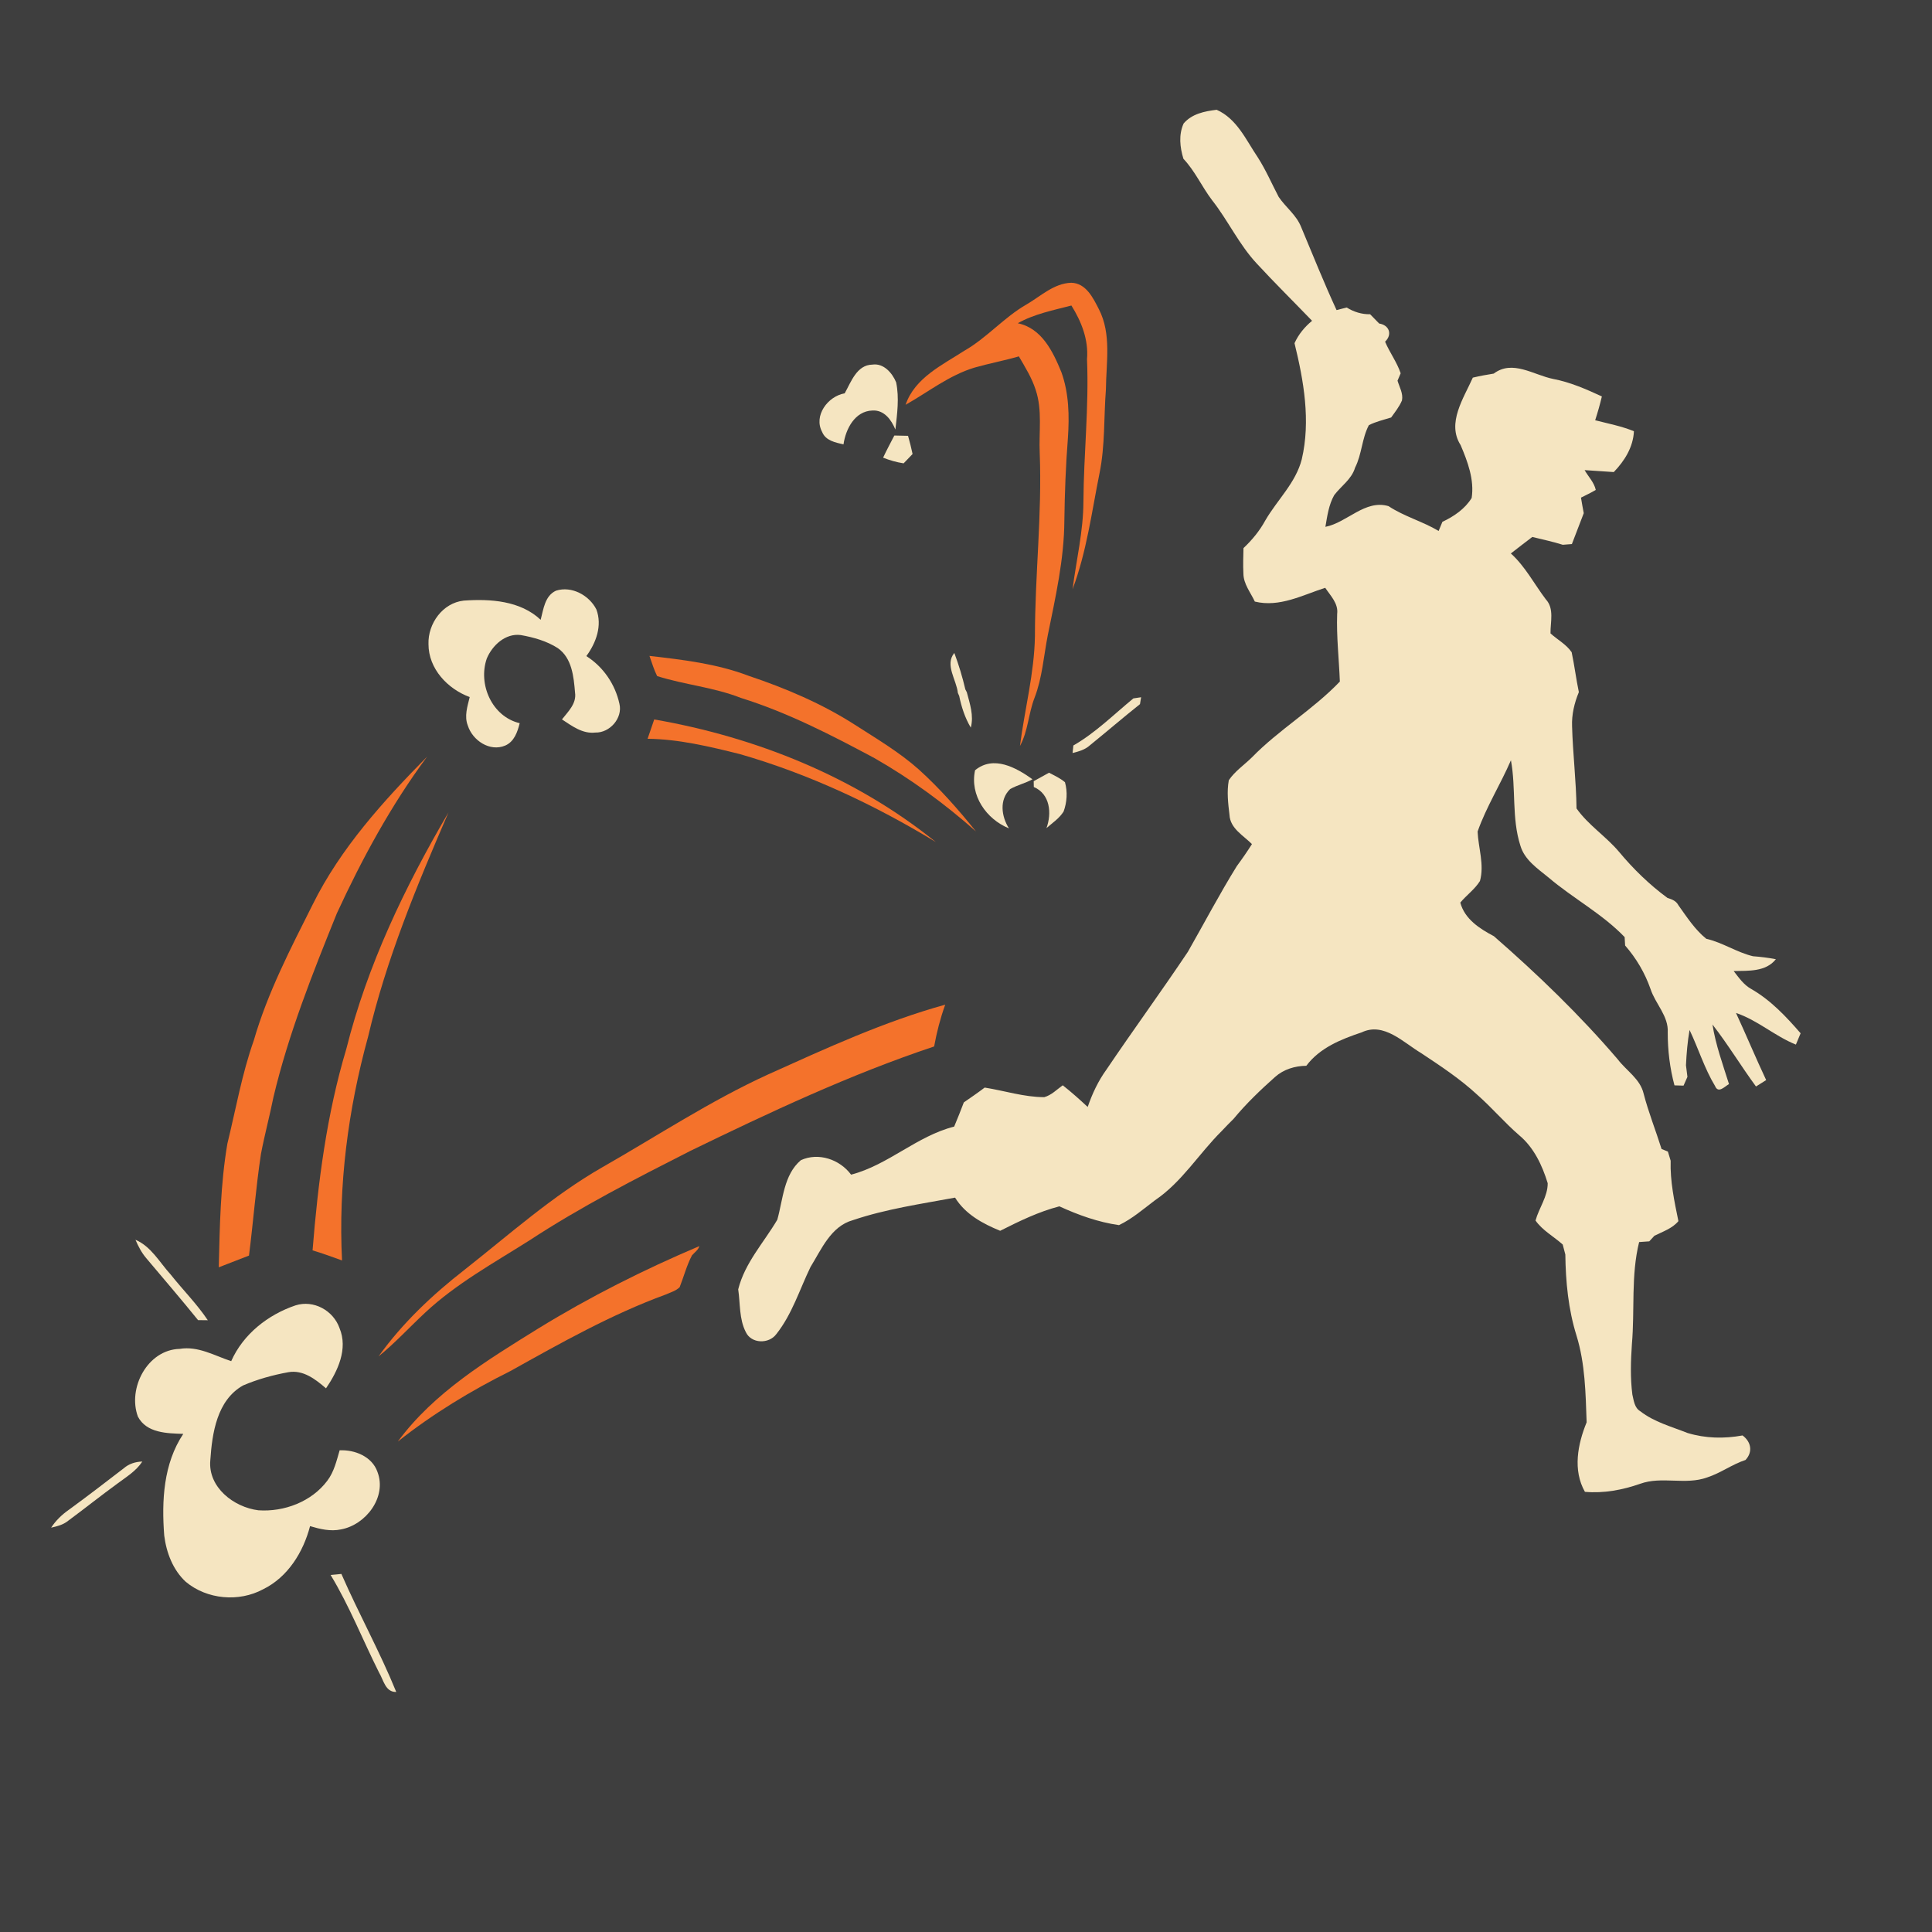
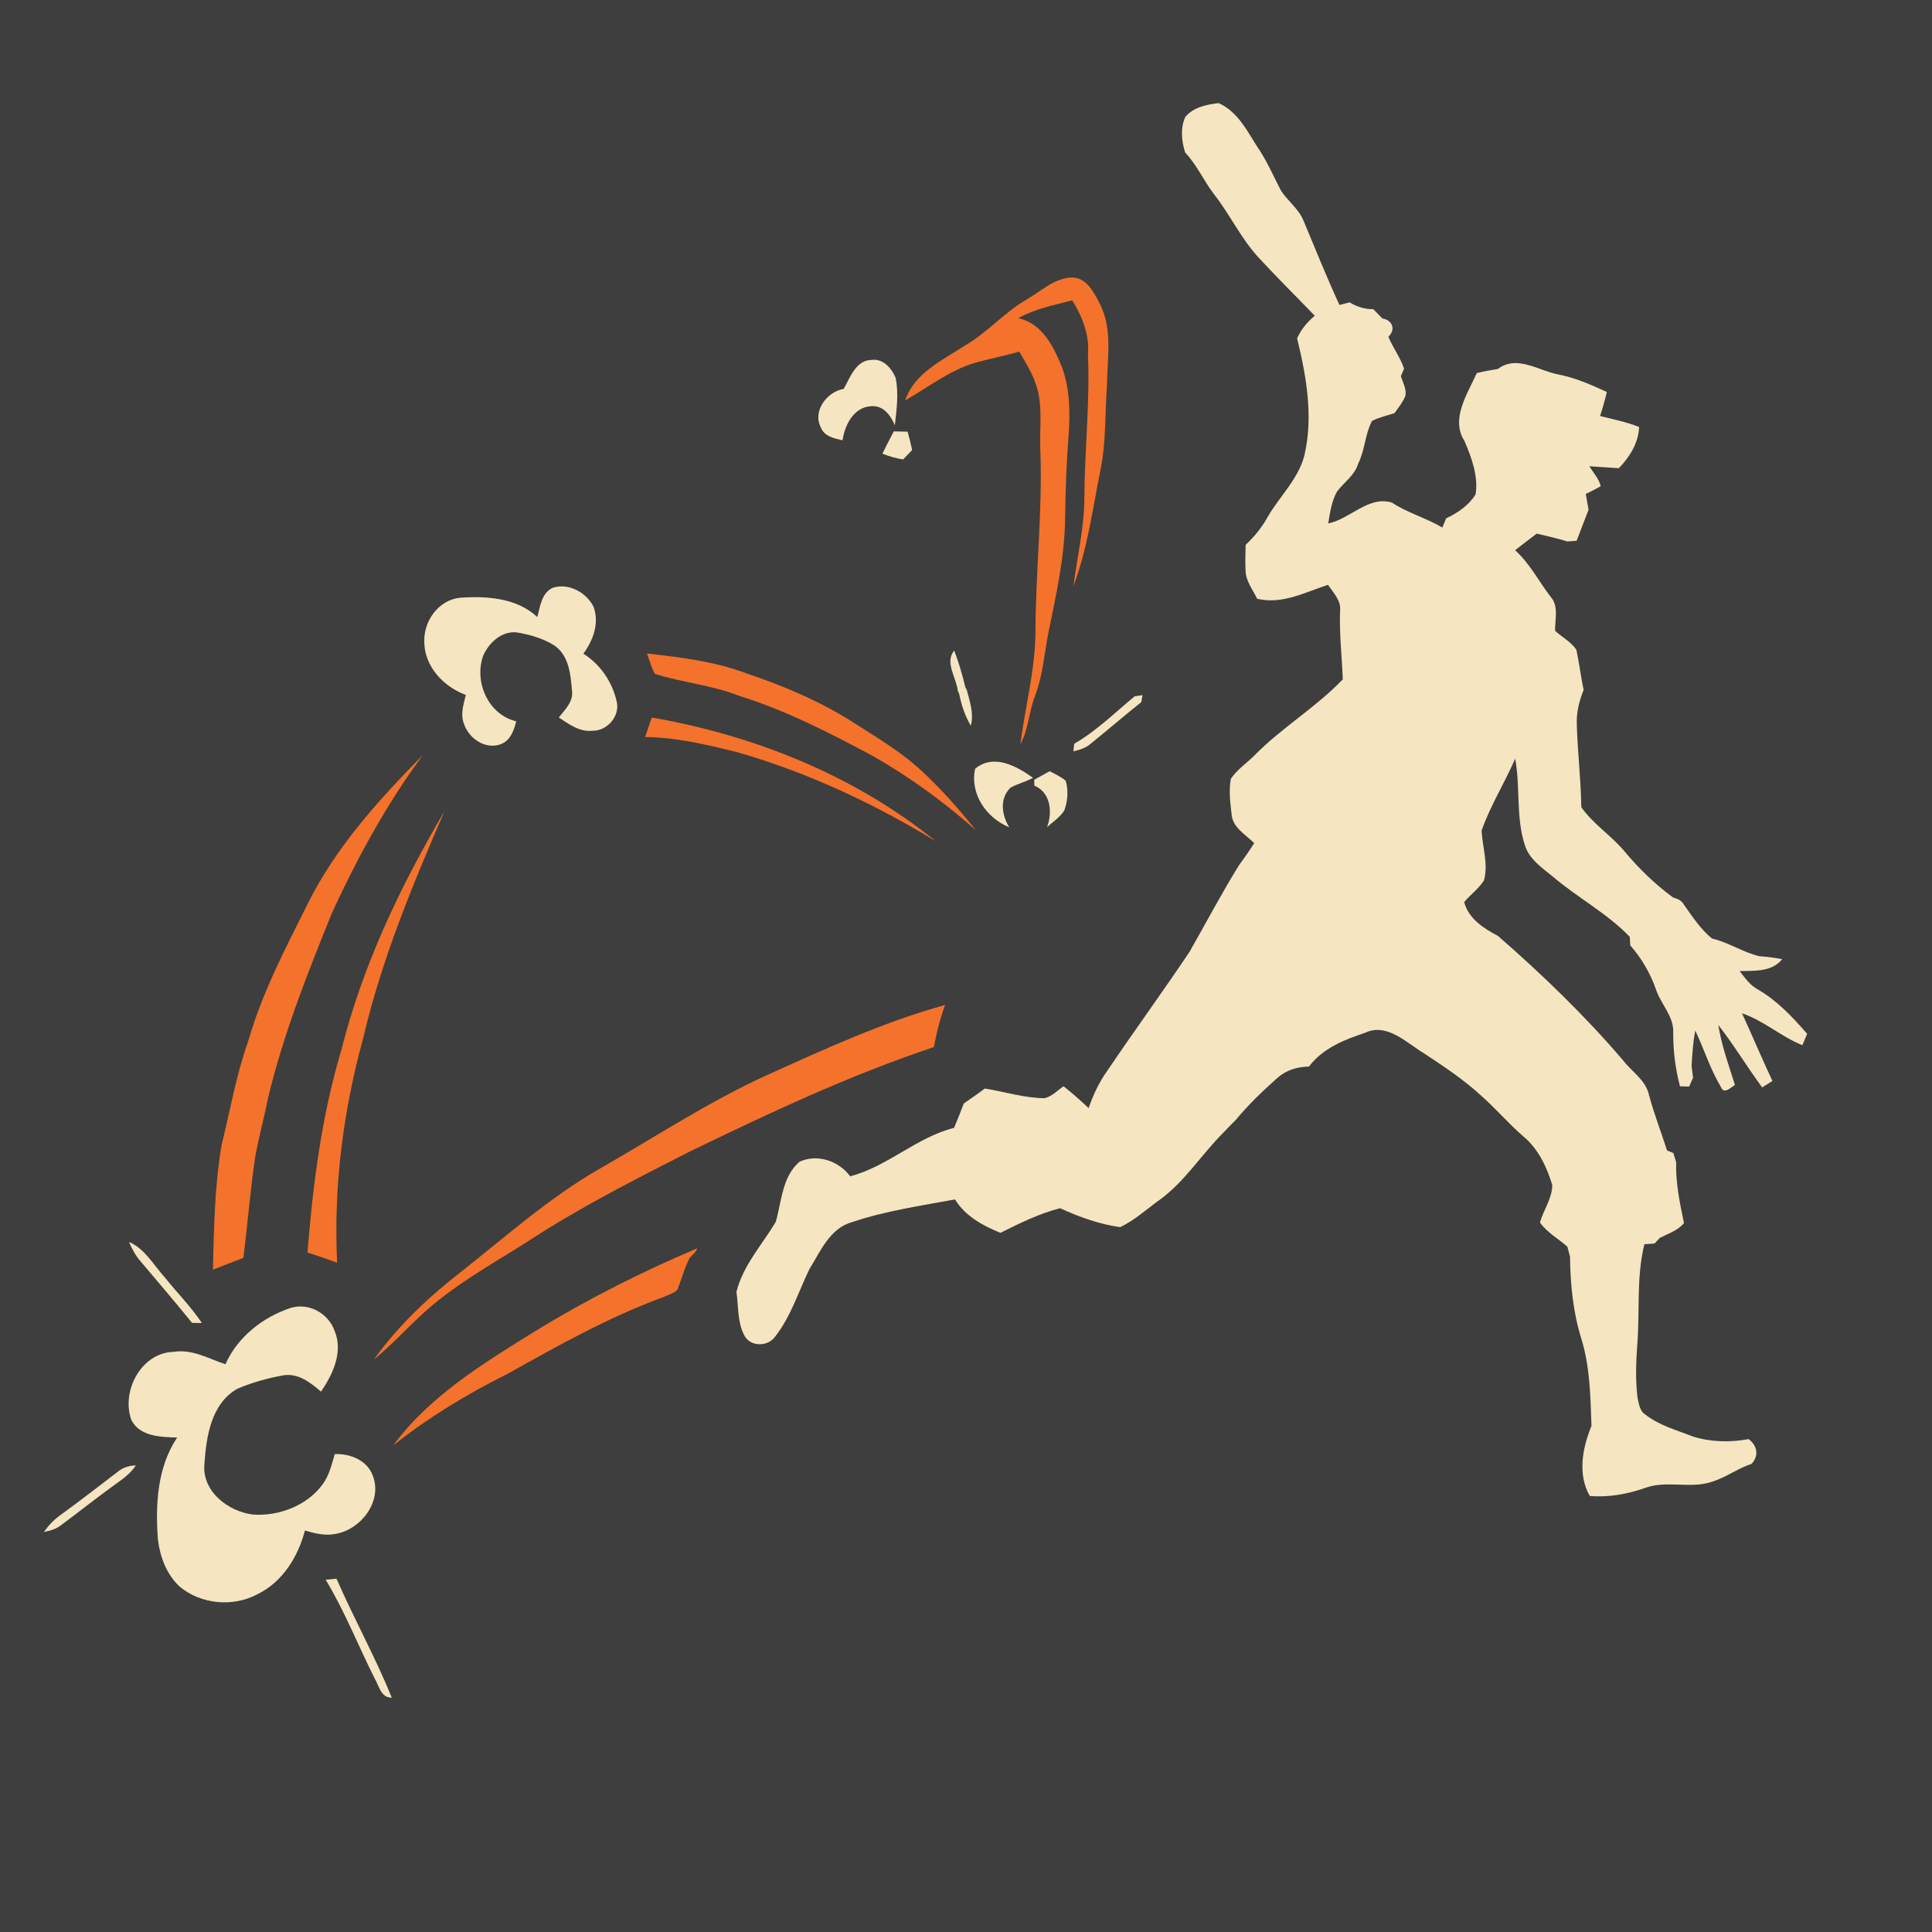
- <svg xmlns="http://www.w3.org/2000/svg" width="516pt" height="516pt" viewBox="0 0 516 516" version="1.1">
-   <path fill="#3e3e3e" opacity="1.00" d=" M 0.00 0.00 L 516.00 0.00 L 516.00 516.00 L 0.00 516.00 L 0.00 0.00 Z" />
-   <path fill="#f5e5c1" opacity="1.00" d=" M 316.12 32.98 C 318.37 30.37 321.70 29.72 324.95 29.32 C 330.39 31.75 332.78 37.37 335.92 42.01 C 338.08 45.38 339.66 49.06 341.51 52.59 C 343.38 55.37 346.26 57.43 347.51 60.64 C 350.62 68.05 353.60 75.52 356.97 82.82 C 357.86 82.59 358.76 82.36 359.67 82.13 C 361.57 83.30 363.68 83.97 365.93 83.93 C 366.73 84.75 367.54 85.58 368.35 86.41 C 371.03 86.82 371.95 89.32 369.93 91.26 C 371.15 94.15 373.10 96.73 374.09 99.70 C 373.88 100.19 373.46 101.18 373.25 101.67 C 373.76 103.38 374.81 105.10 374.44 106.95 C 373.74 108.62 372.59 110.04 371.55 111.50 C 369.55 112.13 367.48 112.60 365.60 113.55 C 363.72 117.10 363.74 121.32 361.91 124.91 C 361.00 128.00 358.20 129.79 356.34 132.24 C 354.88 134.83 354.48 137.82 353.99 140.71 C 359.82 139.56 364.58 133.33 370.85 135.18 C 375.03 137.95 379.94 139.24 384.23 141.81 C 384.48 141.20 384.99 139.98 385.24 139.37 C 388.30 137.93 391.24 135.94 393.05 133.01 C 393.81 128.16 391.98 123.28 390.10 118.87 C 386.34 112.99 390.93 106.34 393.36 100.86 C 395.21 100.42 397.07 100.07 398.95 99.78 C 403.96 96.00 409.58 100.14 414.78 101.20 C 419.35 102.06 423.63 103.94 427.83 105.88 C 427.32 108.02 426.72 110.14 426.04 112.24 C 429.51 113.14 433.05 113.80 436.39 115.17 C 436.19 119.43 433.89 123.09 431.01 126.08 C 428.41 125.89 425.81 125.75 423.22 125.56 C 424.21 127.31 425.76 128.82 426.20 130.85 C 424.92 131.61 423.57 132.24 422.25 132.91 C 422.48 134.29 422.72 135.68 422.99 137.06 C 421.93 139.80 420.89 142.56 419.82 145.31 C 419.00 145.36 418.18 145.43 417.38 145.50 C 414.71 144.65 411.96 144.09 409.25 143.41 C 407.35 144.89 405.40 146.31 403.52 147.82 C 407.38 151.30 409.75 155.97 412.86 160.07 C 415.17 162.55 414.06 166.15 414.11 169.17 C 415.97 170.86 418.33 172.09 419.76 174.20 C 420.51 177.73 420.94 181.32 421.68 184.85 C 420.49 187.74 419.75 190.81 419.87 193.96 C 420.07 201.29 420.97 208.58 421.06 215.92 C 424.20 220.37 428.92 223.36 432.42 227.51 C 436.24 232.10 440.55 236.30 445.38 239.84 C 446.51 240.17 447.65 240.60 448.24 241.73 C 450.51 244.90 452.64 248.24 455.71 250.73 C 460.06 251.72 463.82 254.34 468.18 255.39 C 470.23 255.55 472.27 255.79 474.30 256.19 C 471.59 259.61 466.93 259.25 463.03 259.35 C 464.40 261.10 465.70 263.02 467.69 264.12 C 472.88 267.08 477.03 271.50 480.91 275.97 C 480.48 276.97 480.06 277.98 479.65 278.99 C 474.01 276.73 469.44 272.48 463.65 270.54 C 466.40 276.48 468.92 282.54 471.71 288.47 C 470.80 289.03 469.90 289.61 468.99 290.18 C 465.00 284.75 461.52 278.96 457.37 273.63 C 458.22 279.08 460.13 284.28 461.78 289.53 C 460.61 290.21 458.91 292.14 458.06 290.06 C 455.22 285.36 453.61 280.03 451.25 275.09 C 450.70 278.20 450.44 281.35 450.29 284.51 C 450.42 285.54 450.55 286.58 450.68 287.61 C 450.42 288.20 449.90 289.37 449.64 289.95 C 449.04 289.93 447.83 289.90 447.22 289.88 C 445.98 285.27 445.41 280.51 445.42 275.74 C 445.67 271.37 442.12 268.11 440.83 264.16 C 439.33 259.87 437.03 255.95 434.04 252.53 C 434.01 251.97 433.94 250.85 433.91 250.28 C 427.89 244.01 420.12 239.94 413.55 234.34 C 410.64 231.96 407.19 229.67 406.07 225.87 C 403.69 218.49 404.94 210.59 403.54 203.05 C 400.76 209.49 396.97 215.47 394.64 222.09 C 394.83 226.49 396.48 230.92 395.27 235.30 C 393.88 237.54 391.67 239.07 390.02 241.07 C 391.20 245.49 395.20 248.04 398.99 250.04 C 410.71 260.26 421.95 271.10 432.07 282.93 C 434.38 285.97 438.06 288.15 438.98 292.08 C 440.28 297.10 442.22 301.92 443.77 306.87 C 444.19 307.04 445.04 307.38 445.46 307.56 C 445.64 308.17 446.02 309.39 446.20 310.00 C 446.03 315.48 447.18 320.81 448.27 326.14 C 446.63 328.12 444.07 328.93 441.85 330.06 C 441.51 330.43 440.83 331.17 440.49 331.54 C 439.82 331.59 438.46 331.68 437.78 331.73 C 435.57 340.66 436.64 349.90 435.85 358.98 C 435.55 363.46 435.40 367.98 435.97 372.45 C 436.35 374.03 436.52 375.99 438.07 376.90 C 441.77 379.80 446.40 381.01 450.70 382.72 C 455.49 384.18 460.49 384.28 465.40 383.38 C 467.68 385.06 468.22 387.77 466.19 389.93 C 462.61 391.10 459.55 393.43 455.96 394.59 C 450.19 396.70 443.84 394.20 438.06 396.29 C 433.32 397.95 428.33 398.88 423.30 398.44 C 420.02 392.65 421.37 385.71 423.76 379.87 C 423.49 372.12 423.37 364.21 421.06 356.73 C 418.87 349.73 418.16 342.35 418.07 335.05 C 417.89 334.38 417.54 333.06 417.37 332.39 C 414.98 330.24 411.96 328.63 410.11 325.98 C 411.03 322.62 413.39 319.55 413.36 316.01 C 411.90 311.23 409.66 306.46 405.74 303.20 C 401.82 299.81 398.47 295.84 394.58 292.42 C 389.99 288.16 384.74 284.70 379.54 281.25 C 374.81 278.44 369.60 272.91 363.69 275.72 C 358.16 277.58 352.52 279.82 348.89 284.65 C 345.83 284.69 342.84 285.59 340.53 287.65 C 336.61 291.14 332.80 294.79 329.45 298.84 C 328.37 299.90 327.32 300.98 326.29 302.08 C 320.22 308.10 315.67 315.70 308.50 320.55 C 305.38 322.90 302.41 325.51 298.86 327.21 C 293.32 326.42 288.01 324.52 282.94 322.19 C 277.38 323.63 272.23 326.15 267.13 328.72 C 262.44 326.81 257.82 324.30 255.08 319.86 C 245.93 321.56 236.64 322.89 227.79 325.88 C 221.92 327.51 219.41 333.64 216.48 338.37 C 213.55 344.41 211.56 351.01 207.33 356.33 C 205.35 359.00 200.64 358.92 199.18 355.75 C 197.39 352.26 197.72 348.14 197.16 344.36 C 198.94 337.27 203.98 331.90 207.60 325.77 C 209.13 320.36 209.31 313.74 213.90 309.86 C 218.60 307.71 224.29 309.65 227.31 313.73 C 237.27 311.13 244.85 303.42 254.84 300.89 C 255.74 298.75 256.60 296.59 257.42 294.43 C 259.29 293.13 261.18 291.85 262.99 290.47 C 268.29 291.31 273.49 293.02 278.90 293.03 C 280.83 292.50 282.26 290.98 283.84 289.86 C 286.15 291.68 288.35 293.64 290.50 295.65 C 291.72 292.10 293.32 288.69 295.53 285.64 C 302.66 275.08 310.17 264.80 317.26 254.21 C 321.62 246.57 325.71 238.77 330.35 231.29 C 331.76 229.39 333.11 227.44 334.37 225.44 C 332.08 223.13 328.54 221.27 328.37 217.62 C 328.00 214.57 327.63 211.43 328.19 208.38 C 329.82 205.98 332.26 204.33 334.31 202.33 C 341.56 194.88 350.66 189.56 357.85 182.03 C 357.62 176.00 356.92 170.01 357.13 163.97 C 357.49 161.18 355.36 159.12 353.94 156.99 C 347.84 158.95 341.75 162.28 335.14 160.67 C 334.01 158.23 332.10 155.97 332.09 153.16 C 331.97 150.90 332.06 148.64 332.11 146.39 C 334.41 144.22 336.44 141.76 337.95 138.98 C 341.13 133.50 346.08 128.96 347.68 122.66 C 350.08 112.40 348.21 101.72 345.74 91.66 C 346.80 89.31 348.44 87.32 350.43 85.68 C 345.51 80.57 340.46 75.59 335.65 70.38 C 330.90 65.29 327.99 58.88 323.71 53.45 C 321.00 49.88 319.17 45.69 316.07 42.41 C 315.13 39.31 314.76 36.02 316.12 32.98 Z" />
-   <path fill="#f4722b" opacity="1.00" d=" M 274.17 81.31 C 277.96 79.11 281.47 75.67 286.10 75.52 C 290.05 75.60 291.95 79.57 293.50 82.60 C 296.90 89.21 295.43 96.86 295.37 103.98 C 294.79 111.45 295.17 119.02 293.66 126.40 C 291.57 136.79 290.22 147.39 286.46 157.37 C 287.46 149.60 289.33 141.91 289.36 134.04 C 289.44 121.32 290.86 108.66 290.32 95.93 C 290.76 90.78 288.84 85.89 286.15 81.60 C 281.28 82.87 276.26 83.84 271.82 86.33 C 278.25 87.66 281.23 93.91 283.48 99.41 C 285.50 105.01 285.62 111.09 285.22 116.97 C 284.64 124.30 284.37 131.65 284.27 139.00 C 284.22 149.40 281.88 159.59 279.83 169.72 C 278.74 175.29 278.37 181.03 276.31 186.36 C 274.67 190.56 274.60 195.24 272.41 199.24 C 273.66 189.45 276.25 179.81 276.41 169.89 C 276.42 153.59 278.33 137.33 277.69 121.02 C 277.43 115.39 278.44 109.57 276.61 104.12 C 275.59 100.92 273.79 98.06 272.12 95.18 C 268.20 96.32 264.19 97.06 260.27 98.18 C 253.51 100.22 247.93 104.69 241.87 108.11 C 244.30 100.92 251.67 97.49 257.60 93.65 C 263.62 90.20 268.15 84.76 274.17 81.31 Z" />
-   <path fill="#f5e5c1" opacity="1.00" d=" M 225.60 105.05 C 227.31 102.01 228.82 97.45 233.00 97.38 C 236.00 96.94 238.31 99.61 239.34 102.11 C 240.21 106.27 239.61 110.55 239.14 114.72 C 238.07 112.13 236.15 109.44 232.99 109.64 C 228.30 109.80 225.87 114.59 225.28 118.69 C 223.11 118.18 220.52 117.70 219.58 115.37 C 217.22 111.02 221.11 105.82 225.60 105.05 Z" />
-   <path fill="#f5e5c1" opacity="1.00" d=" M 238.86 116.32 C 240.08 116.34 241.30 116.37 242.52 116.40 C 242.98 118.01 243.39 119.63 243.73 121.26 C 242.93 122.09 242.13 122.91 241.34 123.75 C 239.45 123.46 237.62 122.94 235.86 122.23 C 236.80 120.23 237.85 118.28 238.86 116.32 Z" />
-   <path fill="#f5e5c1" opacity="1.00" d=" M 148.50 157.76 C 152.67 156.42 157.38 158.99 159.28 162.77 C 160.90 167.09 159.20 171.70 156.60 175.23 C 161.12 178.09 164.31 182.76 165.44 187.98 C 166.35 191.80 162.86 195.76 159.00 195.65 C 155.59 196.05 152.76 193.89 150.09 192.14 C 151.73 190.05 154.03 187.90 153.58 184.96 C 153.23 180.74 152.77 175.76 148.99 173.11 C 146.02 171.20 142.52 170.22 139.08 169.61 C 135.00 169.08 131.49 172.35 130.01 175.88 C 127.62 182.78 131.41 191.40 138.80 193.15 C 138.21 195.50 137.34 198.09 134.92 199.13 C 130.83 200.86 126.21 197.76 124.95 193.80 C 123.95 191.29 124.85 188.65 125.45 186.17 C 119.53 183.99 114.43 178.60 114.44 172.01 C 114.27 166.55 118.23 161.02 123.86 160.41 C 130.91 159.91 138.97 160.41 144.40 165.54 C 145.15 162.73 145.50 159.13 148.50 157.76 Z" />
-   <path fill="#f5e5c1" opacity="1.00" d=" M 255.83 185.08 C 255.47 181.57 252.27 177.56 254.88 174.39 C 256.07 177.56 257.05 180.81 257.82 184.11 L 258.22 184.89 C 259.03 187.96 260.13 191.12 259.28 194.33 C 257.72 191.72 256.79 188.82 256.18 185.86 L 255.83 185.08 Z" />
-   <path fill="#f4722b" opacity="1.00" d=" M 173.46 175.18 C 182.37 176.20 191.42 177.26 199.87 180.47 C 209.81 183.80 219.54 187.93 228.38 193.61 C 234.22 197.36 240.24 200.92 245.44 205.55 C 250.99 210.58 255.96 216.21 260.65 222.05 C 252.30 214.65 243.26 208.03 233.57 202.49 C 222.05 196.32 210.37 190.30 197.85 186.39 C 190.65 183.56 182.85 182.89 175.51 180.57 C 174.65 178.85 174.10 176.99 173.46 175.18 Z" />
-   <path fill="#f5e5c1" opacity="1.00" d=" M 302.70 186.53 C 303.22 186.45 304.25 186.30 304.77 186.22 C 304.70 186.68 304.55 187.60 304.47 188.06 C 299.94 191.66 295.56 195.44 291.06 199.08 C 289.78 200.25 288.10 200.70 286.46 201.12 C 286.52 200.62 286.63 199.61 286.68 199.10 C 292.59 195.71 297.46 190.84 302.70 186.53 Z" />
-   <path fill="#f4722b" opacity="1.00" d=" M 174.73 192.15 C 201.90 196.87 228.39 207.48 249.95 224.90 C 233.58 214.94 216.07 206.73 197.63 201.41 C 189.54 199.40 181.35 197.41 172.96 197.31 C 173.54 195.58 174.13 193.86 174.73 192.15 Z" />
-   <path fill="#f4722b" opacity="1.00" d=" M 83.52 241.56 C 90.97 226.52 102.39 213.95 114.06 202.10 C 104.46 215.06 96.73 229.29 89.98 243.91 C 83.49 259.96 77.05 276.12 73.04 293.00 C 72.02 298.08 70.67 303.09 69.70 308.18 C 68.33 317.20 67.65 326.30 66.50 335.34 C 63.81 336.38 61.12 337.42 58.43 338.47 C 58.70 327.44 58.87 316.34 60.73 305.44 C 62.99 296.23 64.61 286.85 67.78 277.89 C 71.46 265.16 77.60 253.35 83.52 241.56 Z" />
-   <path fill="#f5e5c1" opacity="1.00" d=" M 260.42 205.72 C 265.35 201.65 271.37 205.00 275.76 208.13 C 273.85 209.20 271.68 209.67 269.79 210.75 C 266.84 213.58 267.45 218.06 269.47 221.24 C 263.39 218.76 258.98 212.41 260.42 205.72 Z" />
-   <path fill="#f5e5c1" opacity="1.00" d=" M 276.08 208.64 C 277.44 207.89 278.80 207.13 280.17 206.38 C 281.63 207.13 283.15 207.84 284.43 208.91 C 285.16 211.46 284.97 214.26 284.07 216.74 C 282.92 218.57 281.09 219.78 279.49 221.17 C 280.95 217.21 280.47 212.05 276.11 210.19 C 276.10 209.80 276.09 209.03 276.08 208.64 Z" />
-   <path fill="#f4722b" opacity="1.00" d=" M 92.49 280.17 C 98.09 257.80 108.15 236.83 119.77 217.01 C 111.35 236.50 103.15 256.21 98.30 276.93 C 92.96 296.33 90.34 316.53 91.35 336.64 C 88.75 335.68 86.13 334.76 83.48 333.95 C 84.93 315.81 87.25 297.65 92.49 280.17 Z" />
-   <path fill="#f4722b" opacity="1.00" d=" M 205.15 286.96 C 220.60 280.00 236.07 272.86 252.45 268.33 C 251.14 271.96 250.18 275.70 249.49 279.49 C 227.06 286.97 205.63 297.06 184.40 307.37 C 169.76 314.81 155.10 322.30 141.35 331.32 C 131.84 337.34 121.87 342.82 113.58 350.55 C 109.41 354.43 105.54 358.66 101.11 362.26 C 107.46 353.38 115.49 345.81 124.08 339.12 C 136.08 329.68 147.52 319.41 160.82 311.78 C 175.53 303.39 189.71 294.01 205.15 286.96 Z" />
-   <path fill="#f5e5c1" opacity="1.00" d=" M 36.18 331.12 C 40.39 332.92 42.62 337.16 45.58 340.40 C 48.84 344.51 52.58 348.24 55.50 352.61 C 54.85 352.60 53.55 352.59 52.90 352.58 C 48.37 346.98 43.68 341.52 39.05 336.02 C 37.81 334.57 36.93 332.85 36.18 331.12 Z" />
-   <path fill="#f4722b" opacity="1.00" d=" M 143.82 354.78 C 157.54 346.35 171.96 339.09 186.79 332.81 C 186.47 333.87 185.51 334.49 184.81 335.29 C 183.39 337.99 182.64 340.96 181.52 343.79 C 180.50 344.78 179.07 345.18 177.81 345.74 C 163.29 351.05 149.78 358.67 136.32 366.18 C 125.71 371.46 115.54 377.65 106.25 385.01 C 115.93 371.87 130.17 363.25 143.82 354.78 Z" />
-   <path fill="#f5e5c1" opacity="1.00" d=" M 61.75 363.54 C 64.95 356.32 71.57 351.13 78.93 348.64 C 83.78 347.10 89.03 350.02 90.68 354.71 C 93.00 360.27 90.21 366.20 87.07 370.80 C 84.28 368.39 80.97 365.79 77.01 366.49 C 72.88 367.24 68.75 368.38 64.89 370.04 C 57.93 374.00 56.66 382.76 56.17 390.01 C 55.51 397.23 62.46 402.56 69.01 403.37 C 75.87 403.85 83.23 401.08 87.42 395.47 C 89.22 393.10 89.89 390.15 90.71 387.35 C 94.78 387.16 99.38 389.02 100.81 393.11 C 103.39 399.84 97.71 407.28 91.04 408.48 C 88.26 409.07 85.46 408.39 82.81 407.60 C 81.00 414.54 76.87 421.24 70.26 424.47 C 63.79 427.95 55.29 427.20 49.63 422.48 C 46.18 419.30 44.43 414.66 43.86 410.09 C 43.15 400.83 43.64 390.92 48.95 382.96 C 44.62 382.82 39.14 382.76 36.83 378.35 C 34.03 370.74 39.39 360.49 47.98 360.26 C 52.92 359.44 57.27 362.07 61.75 363.54 Z" />
-   <path fill="#f5e5c1" opacity="1.00" d=" M 33.04 392.16 C 34.43 390.95 36.17 390.40 38.01 390.35 C 36.35 392.90 33.72 394.47 31.34 396.25 C 26.89 399.49 22.59 402.93 18.16 406.20 C 16.87 407.25 15.25 407.65 13.66 408.01 C 14.90 406.11 16.53 404.53 18.38 403.24 C 23.33 399.63 28.18 395.90 33.04 392.16 Z" />
-   <path fill="#f5e5c1" opacity="1.00" d=" M 88.30 420.64 C 89.26 420.54 90.22 420.45 91.18 420.37 C 95.82 430.99 101.46 441.15 105.83 451.89 C 102.91 451.97 102.43 448.67 101.24 446.71 C 96.89 438.04 93.34 428.95 88.30 420.64 Z" />
+ <svg xmlns="http://www.w3.org/2000/svg" width="1280" height="1280" viewBox="0 0 1024 1024" version="1.1" id="svg2">
+   <defs id="defs46" />
+   <path d="m 0,0 1024,0 0,1024 L 0,1024 0,0 z" id="path4" style="fill:#3e3e3e" />
+   <path d="m 628.24,61.96 c 4.5,-5.22 11.16,-6.52 17.66,-7.32 10.88,4.86 15.66,16.1 21.94,25.38 4.32,6.74 7.48,14.1 11.18,21.16 3.74,5.56 9.5,9.68 12,16.1 6.22,14.82 12.18,29.76 18.92,44.36 1.78,-0.46 3.58,-0.92 5.4,-1.38 3.8,2.34 8.02,3.68 12.52,3.6 1.6,1.64 3.22,3.3 4.84,4.96 5.36,0.82 7.2,5.82 3.16,9.7 2.44,5.78 6.34,10.94 8.32,16.88 -0.42,0.98 -1.26,2.96 -1.68,3.94 1.02,3.42 3.12,6.86 2.38,10.56 -1.4,3.34 -3.7,6.18 -5.78,9.1 -4,1.26 -8.14,2.2 -11.9,4.1 -3.76,7.1 -3.72,15.54 -7.38,22.72 -1.82,6.18 -7.42,9.76 -11.14,14.66 -2.92,5.18 -3.72,11.16 -4.7,16.94 11.66,-2.3 21.18,-14.76 33.72,-11.06 8.36,5.54 18.18,8.12 26.76,13.26 0.5,-1.22 1.52,-3.66 2.02,-4.88 6.12,-2.88 12,-6.86 15.62,-12.72 1.52,-9.7 -2.14,-19.46 -5.9,-28.28 -7.52,-11.76 1.66,-25.06 6.52,-36.02 3.7,-0.88 7.42,-1.58 11.18,-2.16 10.02,-7.56 21.26,0.72 31.66,2.84 9.14,1.72 17.7,5.48 26.1,9.36 -1.02,4.28 -2.22,8.52 -3.58,12.72 6.94,1.8 14.02,3.12 20.7,5.86 -0.4,8.52 -5,15.84 -10.76,21.82 -5.2,-0.38 -10.4,-0.66 -15.58,-1.04 1.98,3.5 5.08,6.52 5.96,10.58 -2.56,1.52 -5.26,2.78 -7.9,4.12 0.46,2.76 0.94,5.54 1.48,8.3 -2.12,5.48 -4.2,11 -6.34,16.5 -1.64,0.1 -3.28,0.24 -4.88,0.38 -5.34,-1.7 -10.84,-2.82 -16.26,-4.18 -3.8,2.96 -7.7,5.8 -11.46,8.82 7.72,6.96 12.46,16.3 18.68,24.5 4.62,4.96 2.4,12.16 2.5,18.2 3.72,3.38 8.44,5.84 11.3,10.06 1.5,7.06 2.36,14.24 3.84,21.3 -2.38,5.78 -3.86,11.92 -3.62,18.22 0.4,14.66 2.2,29.24 2.38,43.92 6.28,8.9 15.72,14.88 22.72,23.18 7.64,9.18 16.26,17.58 25.92,24.66 2.26,0.66 4.54,1.52 5.72,3.78 4.54,6.34 8.8,13.02 14.94,18 8.7,1.98 16.22,7.22 24.94,9.32 4.1,0.32 8.18,0.8 12.24,1.6 -5.42,6.84 -14.74,6.12 -22.54,6.32 2.74,3.5 5.34,7.34 9.32,9.54 10.38,5.92 18.68,14.76 26.44,23.7 -0.86,2 -1.7,4.02 -2.52,6.04 -11.28,-4.52 -20.42,-13.02 -32,-16.9 5.5,11.88 10.54,24 16.12,35.86 -1.82,1.12 -3.62,2.28 -5.44,3.42 -7.98,-10.86 -14.94,-22.44 -23.24,-33.1 1.7,10.9 5.52,21.3 8.82,31.8 -2.34,1.36 -5.74,5.22 -7.44,1.06 -5.68,-9.4 -8.9,-20.06 -13.62,-29.94 -1.1,6.22 -1.62,12.52 -1.92,18.84 0.26,2.06 0.52,4.14 0.78,6.2 -0.52,1.18 -1.56,3.52 -2.08,4.68 -1.2,-0.04 -3.62,-0.1 -4.84,-0.14 -2.48,-9.22 -3.62,-18.74 -3.6,-28.28 0.5,-8.74 -6.6,-15.26 -9.18,-23.16 -3,-8.58 -7.6,-16.42 -13.58,-23.26 -0.06,-1.12 -0.2,-3.36 -0.26,-4.5 -12.04,-12.54 -27.58,-20.68 -40.72,-31.88 -5.82,-4.76 -12.72,-9.34 -14.96,-16.94 -4.76,-14.76 -2.26,-30.56 -5.06,-45.64 -5.56,12.88 -13.14,24.84 -17.8,38.08 0.38,8.8 3.68,17.66 1.26,26.42 -2.78,4.48 -7.2,7.54 -10.5,11.54 2.36,8.84 10.36,13.94 17.94,17.94 23.44,20.44 45.92,42.12 66.16,65.78 4.62,6.08 11.98,10.44 13.82,18.3 2.6,10.04 6.48,19.68 9.58,29.58 0.84,0.34 2.54,1.02 3.38,1.38 0.36,1.22 1.12,3.66 1.48,4.88 -0.34,10.96 1.96,21.62 4.14,32.28 -3.28,3.96 -8.4,5.58 -12.84,7.84 -0.68,0.74 -2.04,2.22 -2.72,2.96 -1.34,0.1 -4.06,0.28 -5.42,0.38 -4.42,17.86 -2.28,36.34 -3.86,54.5 -0.6,8.96 -0.9,18 0.24,26.94 0.76,3.16 1.1,7.08 4.2,8.9 7.4,5.8 16.66,8.22 25.26,11.64 9.58,2.92 19.58,3.12 29.4,1.32 4.56,3.36 5.64,8.78 1.58,13.1 -7.16,2.34 -13.28,7 -20.46,9.32 -11.54,4.22 -24.24,-0.78 -35.8,3.4 -9.48,3.32 -19.46,5.18 -29.52,4.3 -6.56,-11.58 -3.86,-25.46 0.92,-37.14 -0.54,-15.5 -0.78,-31.32 -5.4,-46.28 -4.38,-14 -5.8,-28.76 -5.98,-43.36 -0.36,-1.34 -1.06,-3.98 -1.4,-5.32 -4.78,-4.3 -10.82,-7.52 -14.52,-12.82 1.84,-6.72 6.56,-12.86 6.5,-19.94 -2.92,-9.56 -7.4,-19.1 -15.24,-25.62 -7.84,-6.78 -14.54,-14.72 -22.32,-21.56 -9.18,-8.52 -19.68,-15.44 -30.08,-22.34 -9.46,-5.62 -19.88,-16.68 -31.7,-11.06 -11.06,3.72 -22.34,8.2 -29.6,17.86 -6.12,0.08 -12.1,1.88 -16.72,6 -7.84,6.98 -15.46,14.28 -22.16,22.38 -2.16,2.12 -4.26,4.28 -6.32,6.48 -12.14,12.04 -21.24,27.24 -35.58,36.94 -6.24,4.7 -12.18,9.92 -19.28,13.32 -11.08,-1.58 -21.7,-5.38 -31.84,-10.04 -11.12,2.88 -21.42,7.92 -31.62,13.06 -9.38,-3.82 -18.62,-8.84 -24.1,-17.72 -18.3,3.4 -36.88,6.06 -54.58,12.04 -11.74,3.26 -16.76,15.52 -22.62,24.98 -5.86,12.08 -9.84,25.28 -18.3,35.92 -3.96,5.34 -13.38,5.18 -16.3,-1.16 -3.58,-6.98 -2.92,-15.22 -4.04,-22.78 3.56,-14.18 13.64,-24.92 20.88,-37.18 3.06,-10.82 3.42,-24.06 12.6,-31.82 9.4,-4.3 20.78,-0.42 26.82,7.74 19.92,-5.2 35.08,-20.62 55.06,-25.68 1.8,-4.28 3.52,-8.6 5.16,-12.92 3.74,-2.6 7.52,-5.16 11.14,-7.92 10.6,1.68 21,5.1 31.82,5.12 3.86,-1.06 6.72,-4.1 9.88,-6.34 4.62,3.64 9.02,7.56 13.32,11.58 2.44,-7.1 5.64,-13.92 10.06,-20.02 14.26,-21.12 29.28,-41.68 43.46,-62.86 8.72,-15.28 16.9,-30.88 26.18,-45.84 2.82,-3.8 5.52,-7.7 8.04,-11.7 -4.58,-4.62 -11.66,-8.34 -12,-15.64 -0.74,-6.1 -1.48,-12.38 -0.36,-18.48 3.26,-4.8 8.14,-8.1 12.24,-12.1 14.5,-14.9 32.7,-25.54 47.08,-40.6 -0.46,-12.06 -1.86,-24.04 -1.44,-36.12 0.72,-5.58 -3.54,-9.7 -6.38,-13.96 -12.2,3.92 -24.38,10.58 -37.6,7.36 -2.26,-4.88 -6.08,-9.4 -6.1,-15.02 -0.24,-4.52 -0.06,-9.04 0.04,-13.54 4.6,-4.34 8.66,-9.26 11.68,-14.82 6.36,-10.96 16.26,-20.04 19.46,-32.64 4.8,-20.52 1.06,-41.88 -3.88,-62 2.12,-4.7 5.4,-8.68 9.38,-11.96 -9.84,-10.22 -19.94,-20.18 -29.56,-30.6 -9.5,-10.18 -15.32,-23 -23.88,-33.86 -5.42,-7.14 -9.08,-15.52 -15.28,-22.08 -1.88,-6.2 -2.62,-12.78 0.1,-18.86 z" id="path6" style="fill:#f5e5c1" />
+   <path d="m 544.34,158.62 c 7.58,-4.4 14.6,-11.28 23.86,-11.58 7.9,0.16 11.7,8.1 14.8,14.16 6.8,13.22 3.86,28.52 3.74,42.76 -1.16,14.94 -0.4,30.08 -3.42,44.84 -4.18,20.78 -6.88,41.98 -14.4,61.94 2,-15.54 5.74,-30.92 5.8,-46.66 0.16,-25.44 3,-50.76 1.92,-76.22 0.88,-10.3 -2.96,-20.08 -8.34,-28.66 -9.74,2.54 -19.78,4.48 -28.66,9.46 12.86,2.66 18.82,15.16 23.32,26.16 4.04,11.2 4.28,23.36 3.48,35.12 -1.16,14.66 -1.7,29.36 -1.9,44.06 -0.1,20.8 -4.78,41.18 -8.88,61.44 -2.18,11.14 -2.92,22.62 -7.04,33.28 -3.28,8.4 -3.42,17.76 -7.8,25.76 2.5,-19.58 7.68,-38.86 8,-58.7 0.02,-32.6 3.84,-65.12 2.56,-97.74 -0.52,-11.26 1.5,-22.9 -2.16,-33.8 -2.04,-6.4 -5.64,-12.12 -8.98,-17.88 -7.84,2.28 -15.86,3.76 -23.7,6 -13.52,4.08 -24.68,13.02 -36.8,19.86 4.86,-14.38 19.6,-21.24 31.46,-28.92 12.04,-6.9 21.1,-17.78 33.14,-24.68 z" id="path8" style="fill:#f4722b" />
+   <path d="m 447.2,206.1 c 3.42,-6.08 6.44,-15.2 14.8,-15.34 6,-0.88 10.62,4.46 12.68,9.46 1.74,8.32 0.54,16.88 -0.4,25.22 -2.14,-5.18 -5.98,-10.56 -12.3,-10.16 -9.38,0.32 -14.24,9.9 -15.42,18.1 -4.34,-1.02 -9.52,-1.98 -11.4,-6.64 -4.72,-8.7 3.06,-19.1 12.04,-20.64 z" id="path10" style="fill:#f5e5c1" />
+   <path d="m 473.72,228.64 c 2.44,0.04 4.88,0.1 7.32,0.16 0.92,3.22 1.74,6.46 2.42,9.72 -1.6,1.66 -3.2,3.3 -4.78,4.98 -3.78,-0.58 -7.44,-1.62 -10.96,-3.04 1.88,-4 3.98,-7.9 6,-11.82 z" id="path12" style="fill:#f5e5c1" />
+   <path d="m 293,311.52 c 8.34,-2.68 17.76,2.46 21.56,10.02 3.24,8.64 -0.16,17.86 -5.36,24.92 9.04,5.72 15.42,15.06 17.68,25.5 1.82,7.64 -5.16,15.56 -12.88,15.34 -6.82,0.8 -12.48,-3.52 -17.82,-7.02 3.28,-4.18 7.88,-8.48 6.98,-14.36 -0.7,-8.44 -1.62,-18.4 -9.18,-23.7 -5.94,-3.82 -12.94,-5.78 -19.82,-7 -8.16,-1.06 -15.18,5.48 -18.14,12.54 -4.78,13.8 2.8,31.04 17.58,34.54 -1.18,4.7 -2.92,9.88 -7.76,11.96 -8.18,3.46 -17.42,-2.74 -19.94,-10.66 -2,-5.02 -0.2,-10.3 1,-15.26 -11.84,-4.36 -22.04,-15.14 -22.02,-28.32 -0.34,-10.92 7.58,-21.98 18.84,-23.2 14.1,-1 30.22,0 41.08,10.26 1.5,-5.62 2.2,-12.82 8.2,-15.56 z" id="path14" style="fill:#f5e5c1" />
+   <path d="m 507.66,366.16 c -0.72,-7.02 -7.12,-15.04 -1.9,-21.38 2.38,6.34 4.34,12.84 5.88,19.44 l 0.8,1.56 c 1.62,6.14 3.82,12.46 2.12,18.88 -3.12,-5.22 -4.98,-11.02 -6.2,-16.94 l -0.7,-1.56 z" id="path16" style="fill:#f5e5c1" />
+   <path d="m 342.92,346.36 c 17.82,2.04 35.92,4.16 52.82,10.58 19.88,6.66 39.34,14.92 57.02,26.28 11.68,7.5 23.72,14.62 34.12,23.88 11.1,10.06 21.04,21.32 30.42,33 -16.7,-14.8 -34.78,-28.04 -54.16,-39.12 -23.04,-12.34 -46.4,-24.38 -71.44,-32.2 -14.4,-5.66 -30,-7 -44.68,-11.64 -1.72,-3.44 -2.82,-7.16 -4.1,-10.78 z" id="path18" style="fill:#f4722b" />
+   <path d="m 601.4,369.06 c 1.04,-0.16 3.1,-0.46 4.14,-0.62 -0.14,0.92 -0.44,2.76 -0.6,3.68 -9.06,7.2 -17.82,14.76 -26.82,22.04 -2.56,2.34 -5.92,3.24 -9.2,4.08 0.12,-1 0.34,-3.02 0.44,-4.04 11.82,-6.78 21.56,-16.52 32.04,-25.14 z" id="path20" style="fill:#f5e5c1" />
+   <path d="m 345.46,380.3 c 54.34,9.44 107.32,30.66 150.44,65.5 -32.74,-19.92 -67.76,-36.34 -104.64,-46.98 -16.18,-4.02 -32.56,-8 -49.34,-8.2 1.16,-3.46 2.34,-6.9 3.54,-10.32 z" id="path22" style="fill:#f4722b" />
+   <path d="m 163.04,479.12 c 14.9,-30.08 37.74,-55.22 61.08,-78.92 -19.2,25.92 -34.66,54.38 -48.16,83.62 -12.98,32.1 -25.86,64.42 -33.88,98.18 -2.04,10.16 -4.74,20.18 -6.68,30.36 -2.74,18.04 -4.1,36.24 -6.4,54.32 -5.38,2.08 -10.76,4.16 -16.14,6.26 0.54,-22.06 0.88,-44.26 4.6,-66.06 4.52,-18.42 7.76,-37.18 14.1,-55.1 7.36,-25.46 19.64,-49.08 31.48,-72.66 z" id="path24" style="fill:#f4722b" />
+   <path d="m 516.84,407.44 c 9.86,-8.14 21.9,-1.44 30.68,4.82 -3.82,2.14 -8.16,3.08 -11.94,5.24 -5.9,5.66 -4.68,14.62 -0.64,20.98 -12.16,-4.96 -20.98,-17.66 -18.1,-31.04 z" id="path26" style="fill:#f5e5c1" />
+   <path d="m 548.16,413.28 c 2.72,-1.5 5.44,-3.02 8.18,-4.52 2.92,1.5 5.96,2.92 8.52,5.06 1.46,5.1 1.08,10.7 -0.72,15.66 -2.3,3.66 -5.96,6.08 -9.16,8.86 2.92,-7.92 1.96,-18.24 -6.76,-21.96 -0.02,-0.78 -0.04,-2.32 -0.06,-3.1 z" id="path28" style="fill:#f5e5c1" />
+   <path d="m 180.98,556.34 c 11.2,-44.74 31.32,-86.68 54.56,-126.32 -16.84,38.98 -33.24,78.4 -42.94,119.84 -10.68,38.8 -15.92,79.2 -13.9,119.42 -5.2,-1.92 -10.44,-3.76 -15.74,-5.38 2.9,-36.28 7.54,-72.6 18.02,-107.56 z" id="path30" style="fill:#f4722b" />
+   <path d="m 406.3,569.92 c 30.9,-13.92 61.84,-28.2 94.6,-37.26 -2.62,7.26 -4.54,14.74 -5.92,22.32 -44.86,14.96 -87.72,35.14 -130.18,55.76 -29.28,14.88 -58.6,29.86 -86.1,47.9 -19.02,12.04 -38.96,23 -55.54,38.46 -8.34,7.76 -16.08,16.22 -24.94,23.42 12.7,-17.76 28.76,-32.9 45.94,-46.28 24,-18.88 46.88,-39.42 73.48,-54.68 29.42,-16.78 57.78,-35.54 88.66,-49.64 z" id="path32" style="fill:#f4722b" />
+   <path d="m 68.36,658.24 c 8.42,3.6 12.88,12.08 18.8,18.56 6.52,8.22 14,15.68 19.84,24.42 -1.3,-0.02 -3.9,-0.04 -5.2,-0.06 -9.06,-11.2 -18.44,-22.12 -27.7,-33.12 -2.48,-2.9 -4.24,-6.34 -5.74,-9.8 z" id="path34" style="fill:#f5e5c1" />
+   <path d="m 283.64,705.56 c 27.44,-16.86 56.28,-31.38 85.94,-43.94 -0.64,2.12 -2.56,3.36 -3.96,4.96 -2.84,5.4 -4.34,11.34 -6.58,17 -2.04,1.98 -4.9,2.78 -7.42,3.9 -29.04,10.62 -56.06,25.86 -82.98,40.88 -21.22,10.56 -41.56,22.94 -60.14,37.66 19.36,-26.28 47.84,-43.52 75.14,-60.46 z" id="path36" style="fill:#f4722b" />
+   <path d="m 119.5,723.08 c 6.4,-14.44 19.64,-24.82 34.36,-29.8 9.7,-3.08 20.2,2.76 23.5,12.14 4.64,11.12 -0.94,22.98 -7.22,32.18 -5.58,-4.82 -12.2,-10.02 -20.12,-8.62 -8.26,1.5 -16.52,3.78 -24.24,7.1 -13.92,7.92 -16.46,25.44 -17.44,39.94 -1.32,14.44 12.58,25.1 25.68,26.72 13.72,0.96 28.44,-4.58 36.82,-15.8 3.6,-4.74 4.94,-10.64 6.58,-16.24 8.14,-0.38 17.34,3.34 20.2,11.52 5.16,13.46 -6.2,28.34 -19.54,30.74 -5.56,1.18 -11.16,-0.18 -16.46,-1.76 -3.62,13.88 -11.88,27.28 -25.1,33.74 -12.94,6.96 -29.94,5.46 -41.26,-3.98 -6.9,-6.36 -10.4,-15.64 -11.54,-24.78 -1.42,-18.52 -0.44,-38.34 10.18,-54.26 -8.66,-0.28 -19.62,-0.4 -24.24,-9.22 -5.6,-15.22 5.12,-35.72 22.3,-36.18 9.88,-1.64 18.58,3.62 27.54,6.56 z" id="path38" style="fill:#f5e5c1" />
+   <path d="m 62.08,780.32 c 2.78,-2.42 6.26,-3.52 9.94,-3.62 -3.32,5.1 -8.58,8.24 -13.34,11.8 -8.9,6.48 -17.5,13.36 -26.36,19.9 -2.58,2.1 -5.82,2.9 -9,3.62 2.48,-3.8 5.74,-6.96 9.44,-9.54 9.9,-7.22 19.6,-14.68 29.32,-22.16 z" id="path40" style="fill:#f5e5c1" />
+   <path d="m 172.6,837.28 c 1.92,-0.2 3.84,-0.38 5.76,-0.54 9.28,21.24 20.56,41.56 29.3,63.04 -5.84,0.16 -6.8,-6.44 -9.18,-10.36 -8.7,-17.34 -15.8,-35.52 -25.88,-52.14 z" id="path42" style="fill:#f5e5c1" />
</svg>
